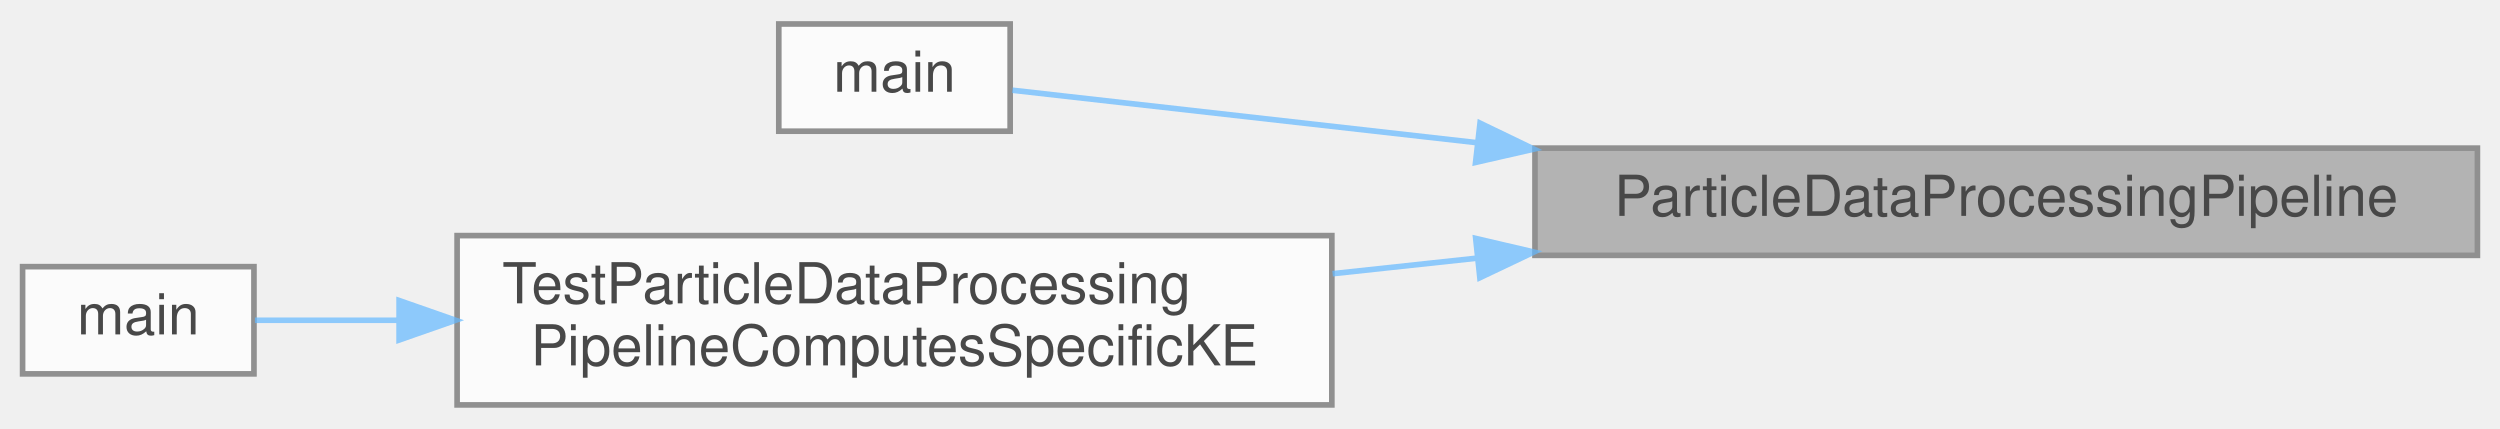
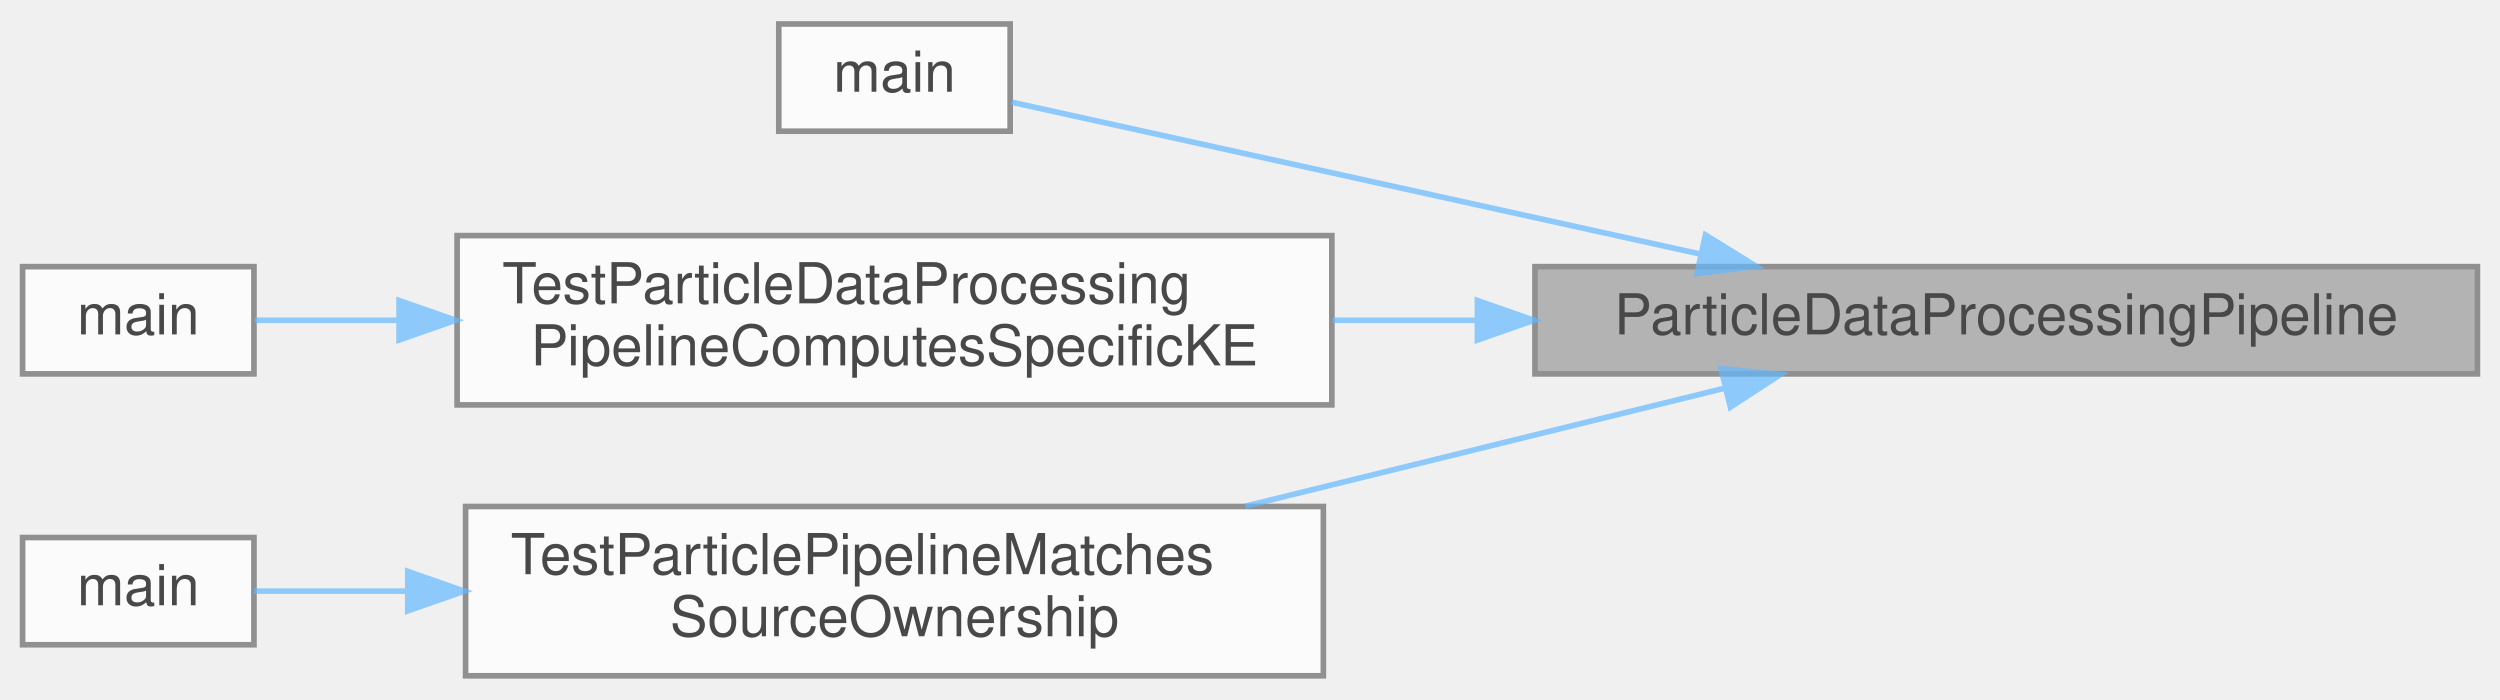
- <svg xmlns="http://www.w3.org/2000/svg" xmlns:xlink="http://www.w3.org/1999/xlink" width="443pt" height="76pt" viewBox="0.00 0.00 443.00 75.50">
+ <svg xmlns="http://www.w3.org/2000/svg" xmlns:xlink="http://www.w3.org/1999/xlink" width="443pt" height="124pt" viewBox="0.00 0.00 443.00 123.50">
  <svg id="main" version="1.1" xml:space="preserve">
    <style type="text/css">
.node, .edge {opacity: 0.7;}
.node.selected, .edge.selected {opacity: 1;}
.edge:hover path { stroke: red; }
.edge:hover polygon { stroke: red; fill: red; }
</style>
    <svg id="graph" class="graph">
-       <g id="graph0" class="graph" transform="scale(1 1) rotate(0) translate(4 71.5)">
+       <g id="graph0" class="graph" transform="scale(1 1) rotate(0) translate(4 119.5)">
        <g id="Node000001" class="node">
          <g id="a_Node000001">
            <a xlink:title="Parses and executes the particle pipeline using a robust two-pass approach.">
-               <polygon fill="#999999" stroke="#666666" points="435,-45.5 268,-45.5 268,-26.5 435,-26.5 435,-45.5" />
-               <text text-anchor="middle" x="351.5" y="-33.5" font-family="Helvetica,sans-Serif" font-size="10.00">ParticleDataProcessingPipeline</text>
+               <polygon fill="#999999" stroke="#666666" points="435,-72.5 268,-72.5 268,-53.5 435,-53.5 435,-72.5" />
+               <text text-anchor="middle" x="351.5" y="-60.5" font-family="Helvetica,sans-Serif" font-size="10.00">ParticleDataProcessingPipeline</text>
            </a>
          </g>
        </g>
        <g id="Node000002" class="node">
          <g id="a_Node000002">
            <a xlink:href="postprocessor_8c.html#a3c04138a5bfe5d72780bb7e82a18e627" target="_top" xlink:title="Entry point for the postprocessor executable.">
-               <polygon fill="white" stroke="#666666" points="175,-67.5 134,-67.5 134,-48.5 175,-48.5 175,-67.5" />
-               <text text-anchor="middle" x="154.5" y="-55.5" font-family="Helvetica,sans-Serif" font-size="10.00">main</text>
+               <polygon fill="white" stroke="#666666" points="175,-115.5 134,-115.5 134,-96.5 175,-96.5 175,-115.5" />
+               <text text-anchor="middle" x="154.5" y="-103.5" font-family="Helvetica,sans-Serif" font-size="10.00">main</text>
            </a>
          </g>
        </g>
        <g id="edge1_Node000001_Node000002" class="edge">
          <g id="a_edge1_Node000001_Node000002">
            <a xlink:title=" ">
-               <path fill="none" stroke="#63b8ff" d="M257.77,-46.46C226.76,-49.96 195.11,-53.53 175.4,-55.76" />
-               <polygon fill="#63b8ff" stroke="#63b8ff" points="258.26,-49.93 267.8,-45.33 257.47,-42.97 258.26,-49.93" />
+               <path fill="none" stroke="#63b8ff" d="M297.25,-74.74C256.83,-83.65 203.54,-95.41 175.21,-101.65" />
+               <polygon fill="#63b8ff" stroke="#63b8ff" points="298.21,-78.11 307.22,-72.54 296.7,-71.28 298.21,-78.11" />
            </a>
          </g>
        </g>
        <g id="Node000003" class="node">
          <g id="a_Node000003">
            <a xlink:href="test__postprocessor_8c.html#a6f4408d6d3bb18b96e923cd54d7ccb06" target="_top" xlink:title="Tests particle post-processing pipeline dispatch for specific-KE output.">
-               <polygon fill="white" stroke="#666666" points="232,-30 77,-30 77,0 232,0 232,-30" />
-               <text text-anchor="start" x="85" y="-18" font-family="Helvetica,sans-Serif" font-size="10.00">TestParticleDataProcessing</text>
-               <text text-anchor="middle" x="154.5" y="-7" font-family="Helvetica,sans-Serif" font-size="10.00">PipelineComputesSpecificKE</text>
+               <polygon fill="white" stroke="#666666" points="232,-78 77,-78 77,-48 232,-48 232,-78" />
+               <text text-anchor="start" x="85" y="-66" font-family="Helvetica,sans-Serif" font-size="10.00">TestParticleDataProcessing</text>
+               <text text-anchor="middle" x="154.5" y="-55" font-family="Helvetica,sans-Serif" font-size="10.00">PipelineComputesSpecificKE</text>
            </a>
          </g>
        </g>
        <g id="edge2_Node000001_Node000003" class="edge">
          <g id="a_edge2_Node000001_Node000003">
            <a xlink:title=" ">
-               <path fill="none" stroke="#63b8ff" d="M257.76,-26.01C249.18,-25.09 240.54,-24.16 232.13,-23.25" />
-               <polygon fill="#63b8ff" stroke="#63b8ff" points="257.49,-29.5 267.8,-27.09 258.23,-22.54 257.49,-29.5" />
+               <path fill="none" stroke="#63b8ff" d="M257.76,-63C249.18,-63 240.54,-63 232.13,-63" />
+               <polygon fill="#63b8ff" stroke="#63b8ff" points="257.8,-66.5 267.8,-63 257.8,-59.5 257.8,-66.5" />
+             </a>
+           </g>
+         </g>
+         <g id="Node000005" class="node">
+           <g id="a_Node000005">
+             <a xlink:href="test__post__compute__mpi_8c.html#a151c0ff7d4bdc193b02a4604716489f8" target="_top" xlink:title="Verifies the production-created derived swarm mirrors source ownership.">
+               <polygon fill="white" stroke="#666666" points="230.5,-30 78.5,-30 78.5,0 230.5,0 230.5,-30" />
+               <text text-anchor="start" x="86.5" y="-18" font-family="Helvetica,sans-Serif" font-size="10.00">TestParticlePipelineMatches</text>
+               <text text-anchor="middle" x="154.5" y="-7" font-family="Helvetica,sans-Serif" font-size="10.00">SourceOwnership</text>
+             </a>
+           </g>
+         </g>
+         <g id="edge4_Node000001_Node000005" class="edge">
+           <g id="a_edge4_Node000001_Node000005">
+             <a xlink:title=" ">
+               <path fill="none" stroke="#63b8ff" d="M301.6,-50.96C275.86,-44.63 244.05,-36.8 216.69,-30.06" />
+               <polygon fill="#63b8ff" stroke="#63b8ff" points="300.96,-54.41 311.51,-53.4 302.63,-47.61 300.96,-54.41" />
            </a>
          </g>
        </g>
        <g id="Node000004" class="node">
          <g id="a_Node000004">
            <a xlink:href="test__postprocessor_8c.html#a3c04138a5bfe5d72780bb7e82a18e627" target="_top" xlink:title="Runs the unit-postprocessor PETSc test binary.">
-               <polygon fill="white" stroke="#666666" points="41,-24.5 0,-24.5 0,-5.5 41,-5.5 41,-24.5" />
-               <text text-anchor="middle" x="20.5" y="-12.5" font-family="Helvetica,sans-Serif" font-size="10.00">main</text>
+               <polygon fill="white" stroke="#666666" points="41,-72.5 0,-72.5 0,-53.5 41,-53.5 41,-72.5" />
+               <text text-anchor="middle" x="20.5" y="-60.5" font-family="Helvetica,sans-Serif" font-size="10.00">main</text>
            </a>
          </g>
        </g>
        <g id="edge3_Node000003_Node000004" class="edge">
          <g id="a_edge3_Node000003_Node000004">
            <a xlink:title=" ">
-               <path fill="none" stroke="#63b8ff" d="M66.69,-15C57.26,-15 48.46,-15 41.17,-15" />
-               <polygon fill="#63b8ff" stroke="#63b8ff" points="66.72,-18.5 76.72,-15 66.72,-11.5 66.72,-18.5" />
+               <path fill="none" stroke="#63b8ff" d="M66.69,-63C57.26,-63 48.46,-63 41.17,-63" />
+               <polygon fill="#63b8ff" stroke="#63b8ff" points="66.72,-66.5 76.72,-63 66.72,-59.5 66.72,-66.5" />
+             </a>
+           </g>
+         </g>
+         <g id="Node000006" class="node">
+           <g id="a_Node000006">
+             <a xlink:href="test__post__compute__mpi_8c.html#a3c04138a5bfe5d72780bb7e82a18e627" target="_top" xlink:title="Runs the serial/MPI post-processing compute regression suite.">
+               <polygon fill="white" stroke="#666666" points="41,-24.5 0,-24.5 0,-5.5 41,-5.5 41,-24.5" />
+               <text text-anchor="middle" x="20.5" y="-12.5" font-family="Helvetica,sans-Serif" font-size="10.00">main</text>
+             </a>
+           </g>
+         </g>
+         <g id="edge5_Node000005_Node000006" class="edge">
+           <g id="a_edge5_Node000005_Node000006">
+             <a xlink:title=" ">
+               <path fill="none" stroke="#63b8ff" d="M68.05,-15C58.04,-15 48.68,-15 41.02,-15" />
+               <polygon fill="#63b8ff" stroke="#63b8ff" points="68.25,-18.5 78.25,-15 68.25,-11.5 68.25,-18.5" />
            </a>
          </g>
        </g>
      </g>
    </svg>
  </svg>
  <style type="text/css">

[data-mouse-over-selected='false'] { opacity: 0.7; }
[data-mouse-over-selected='true']  { opacity: 1.0; }

</style>
</svg>
